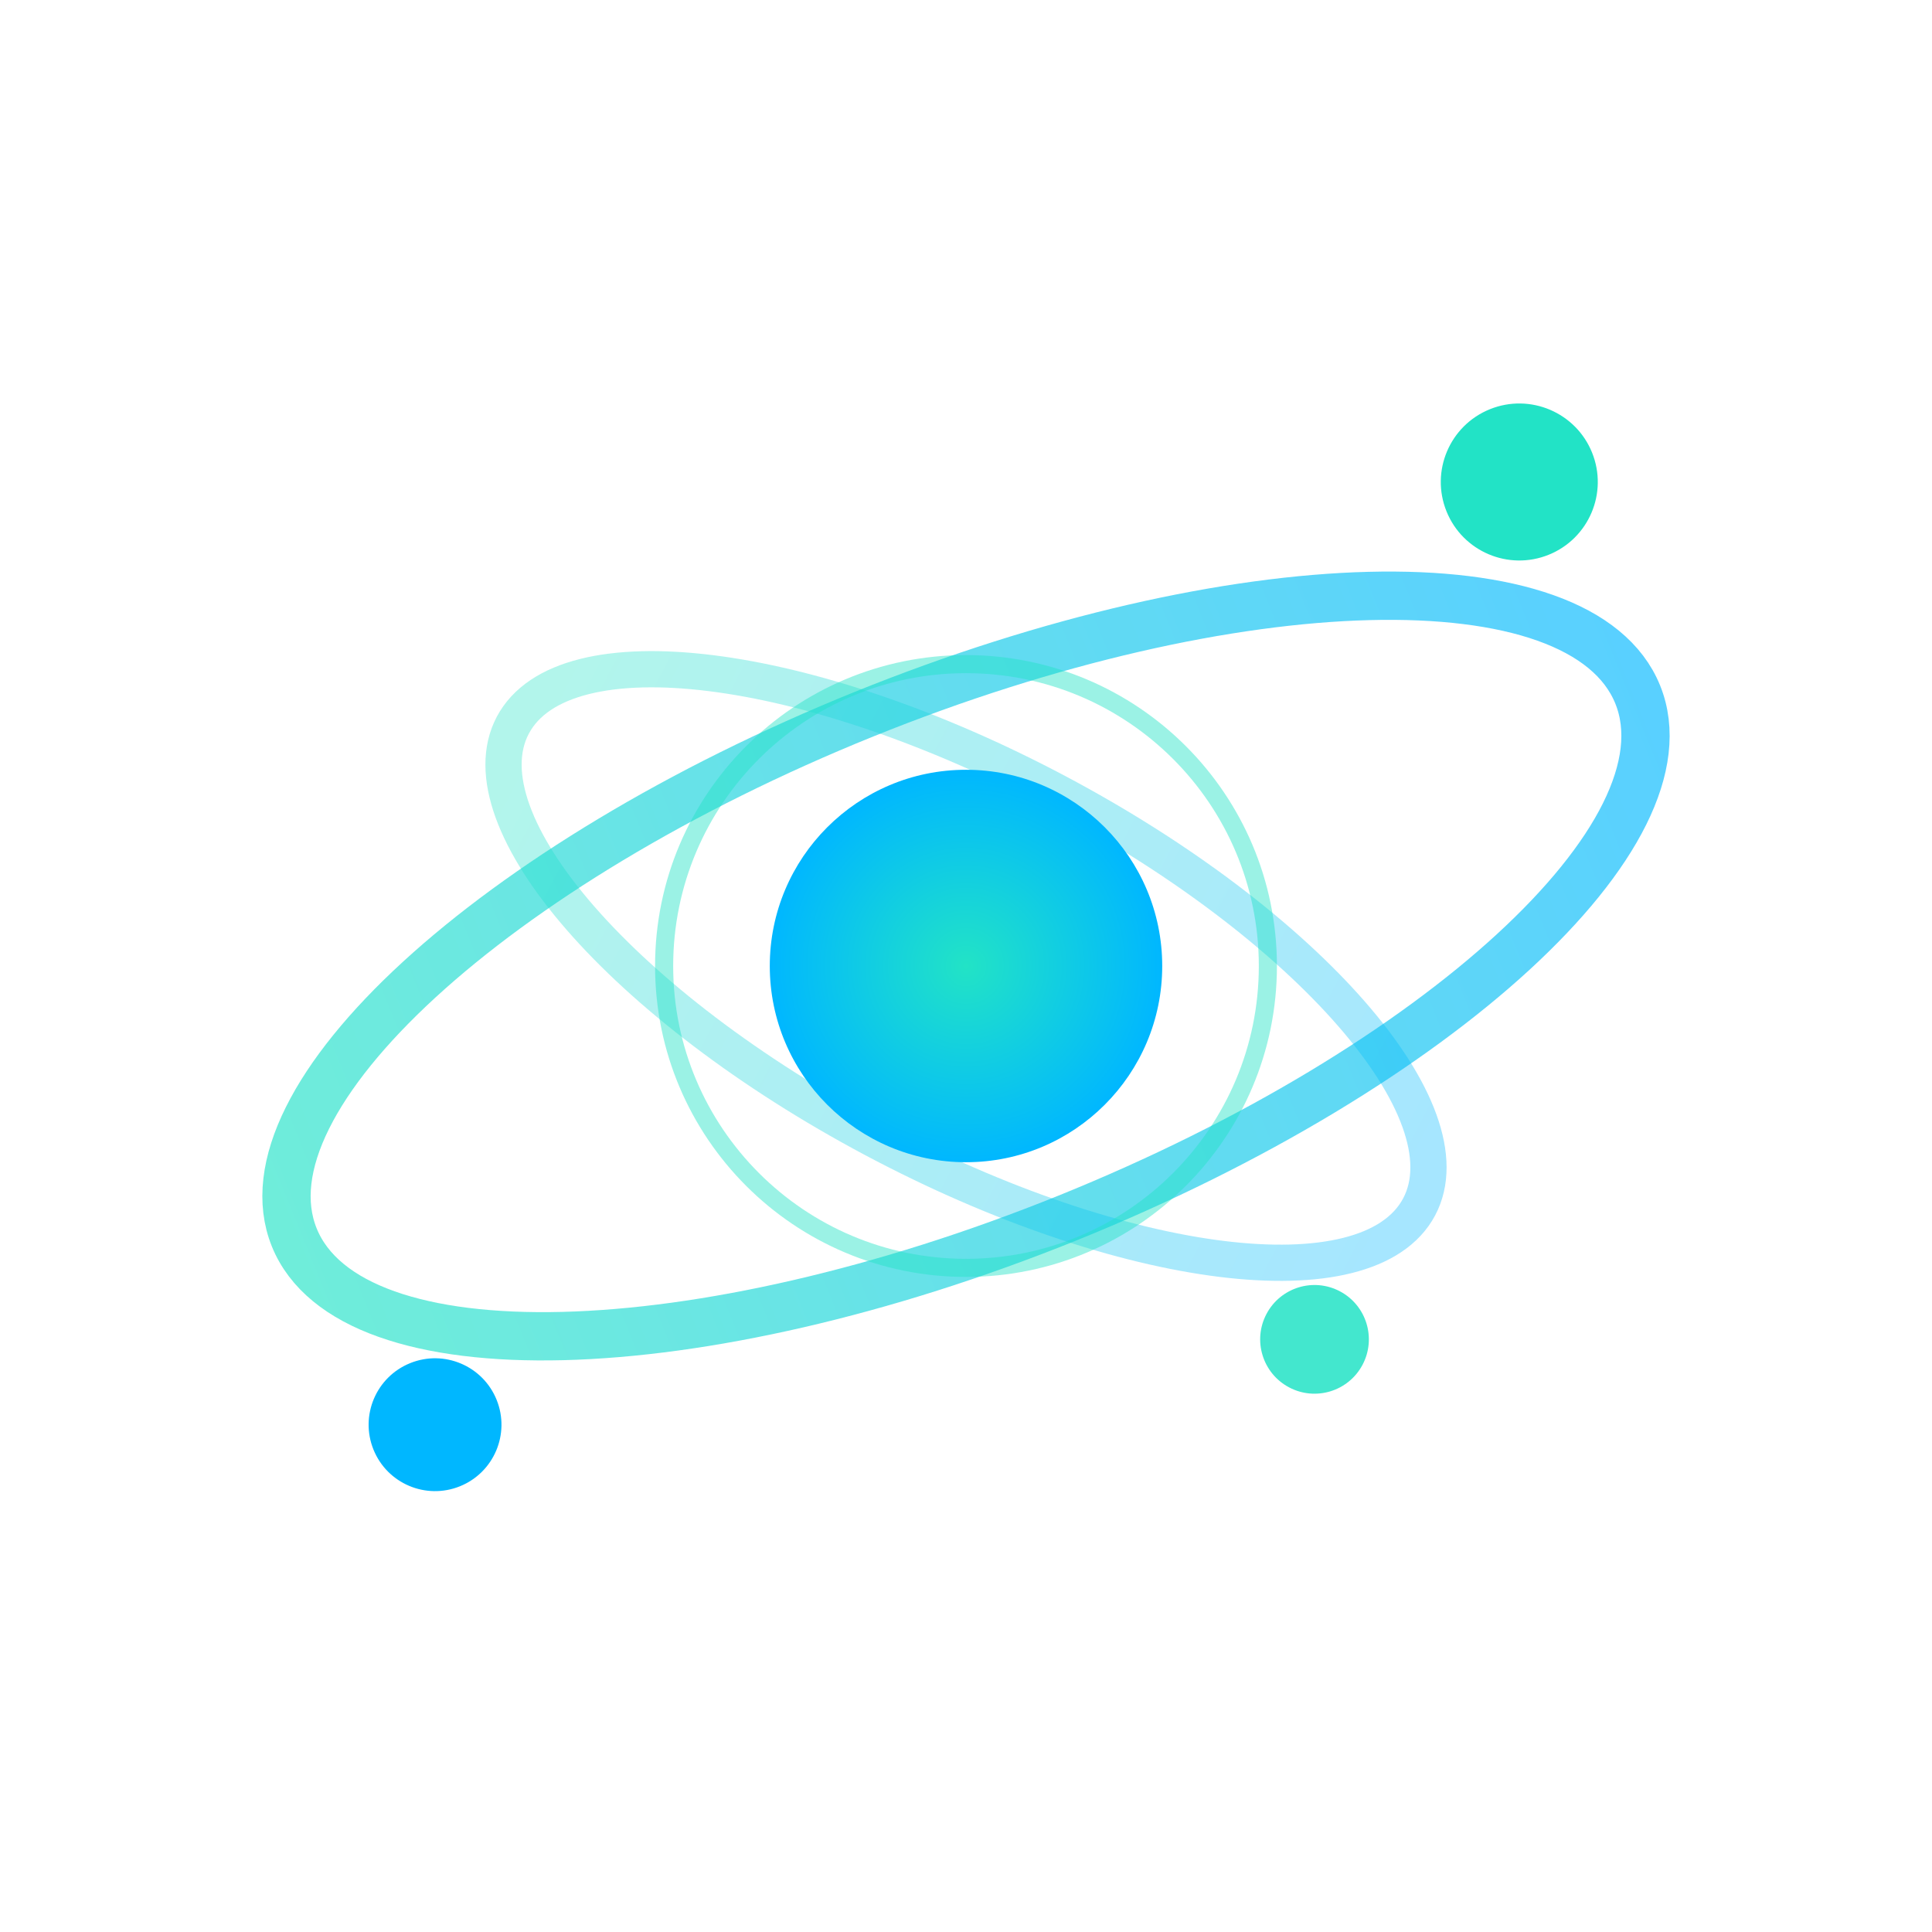
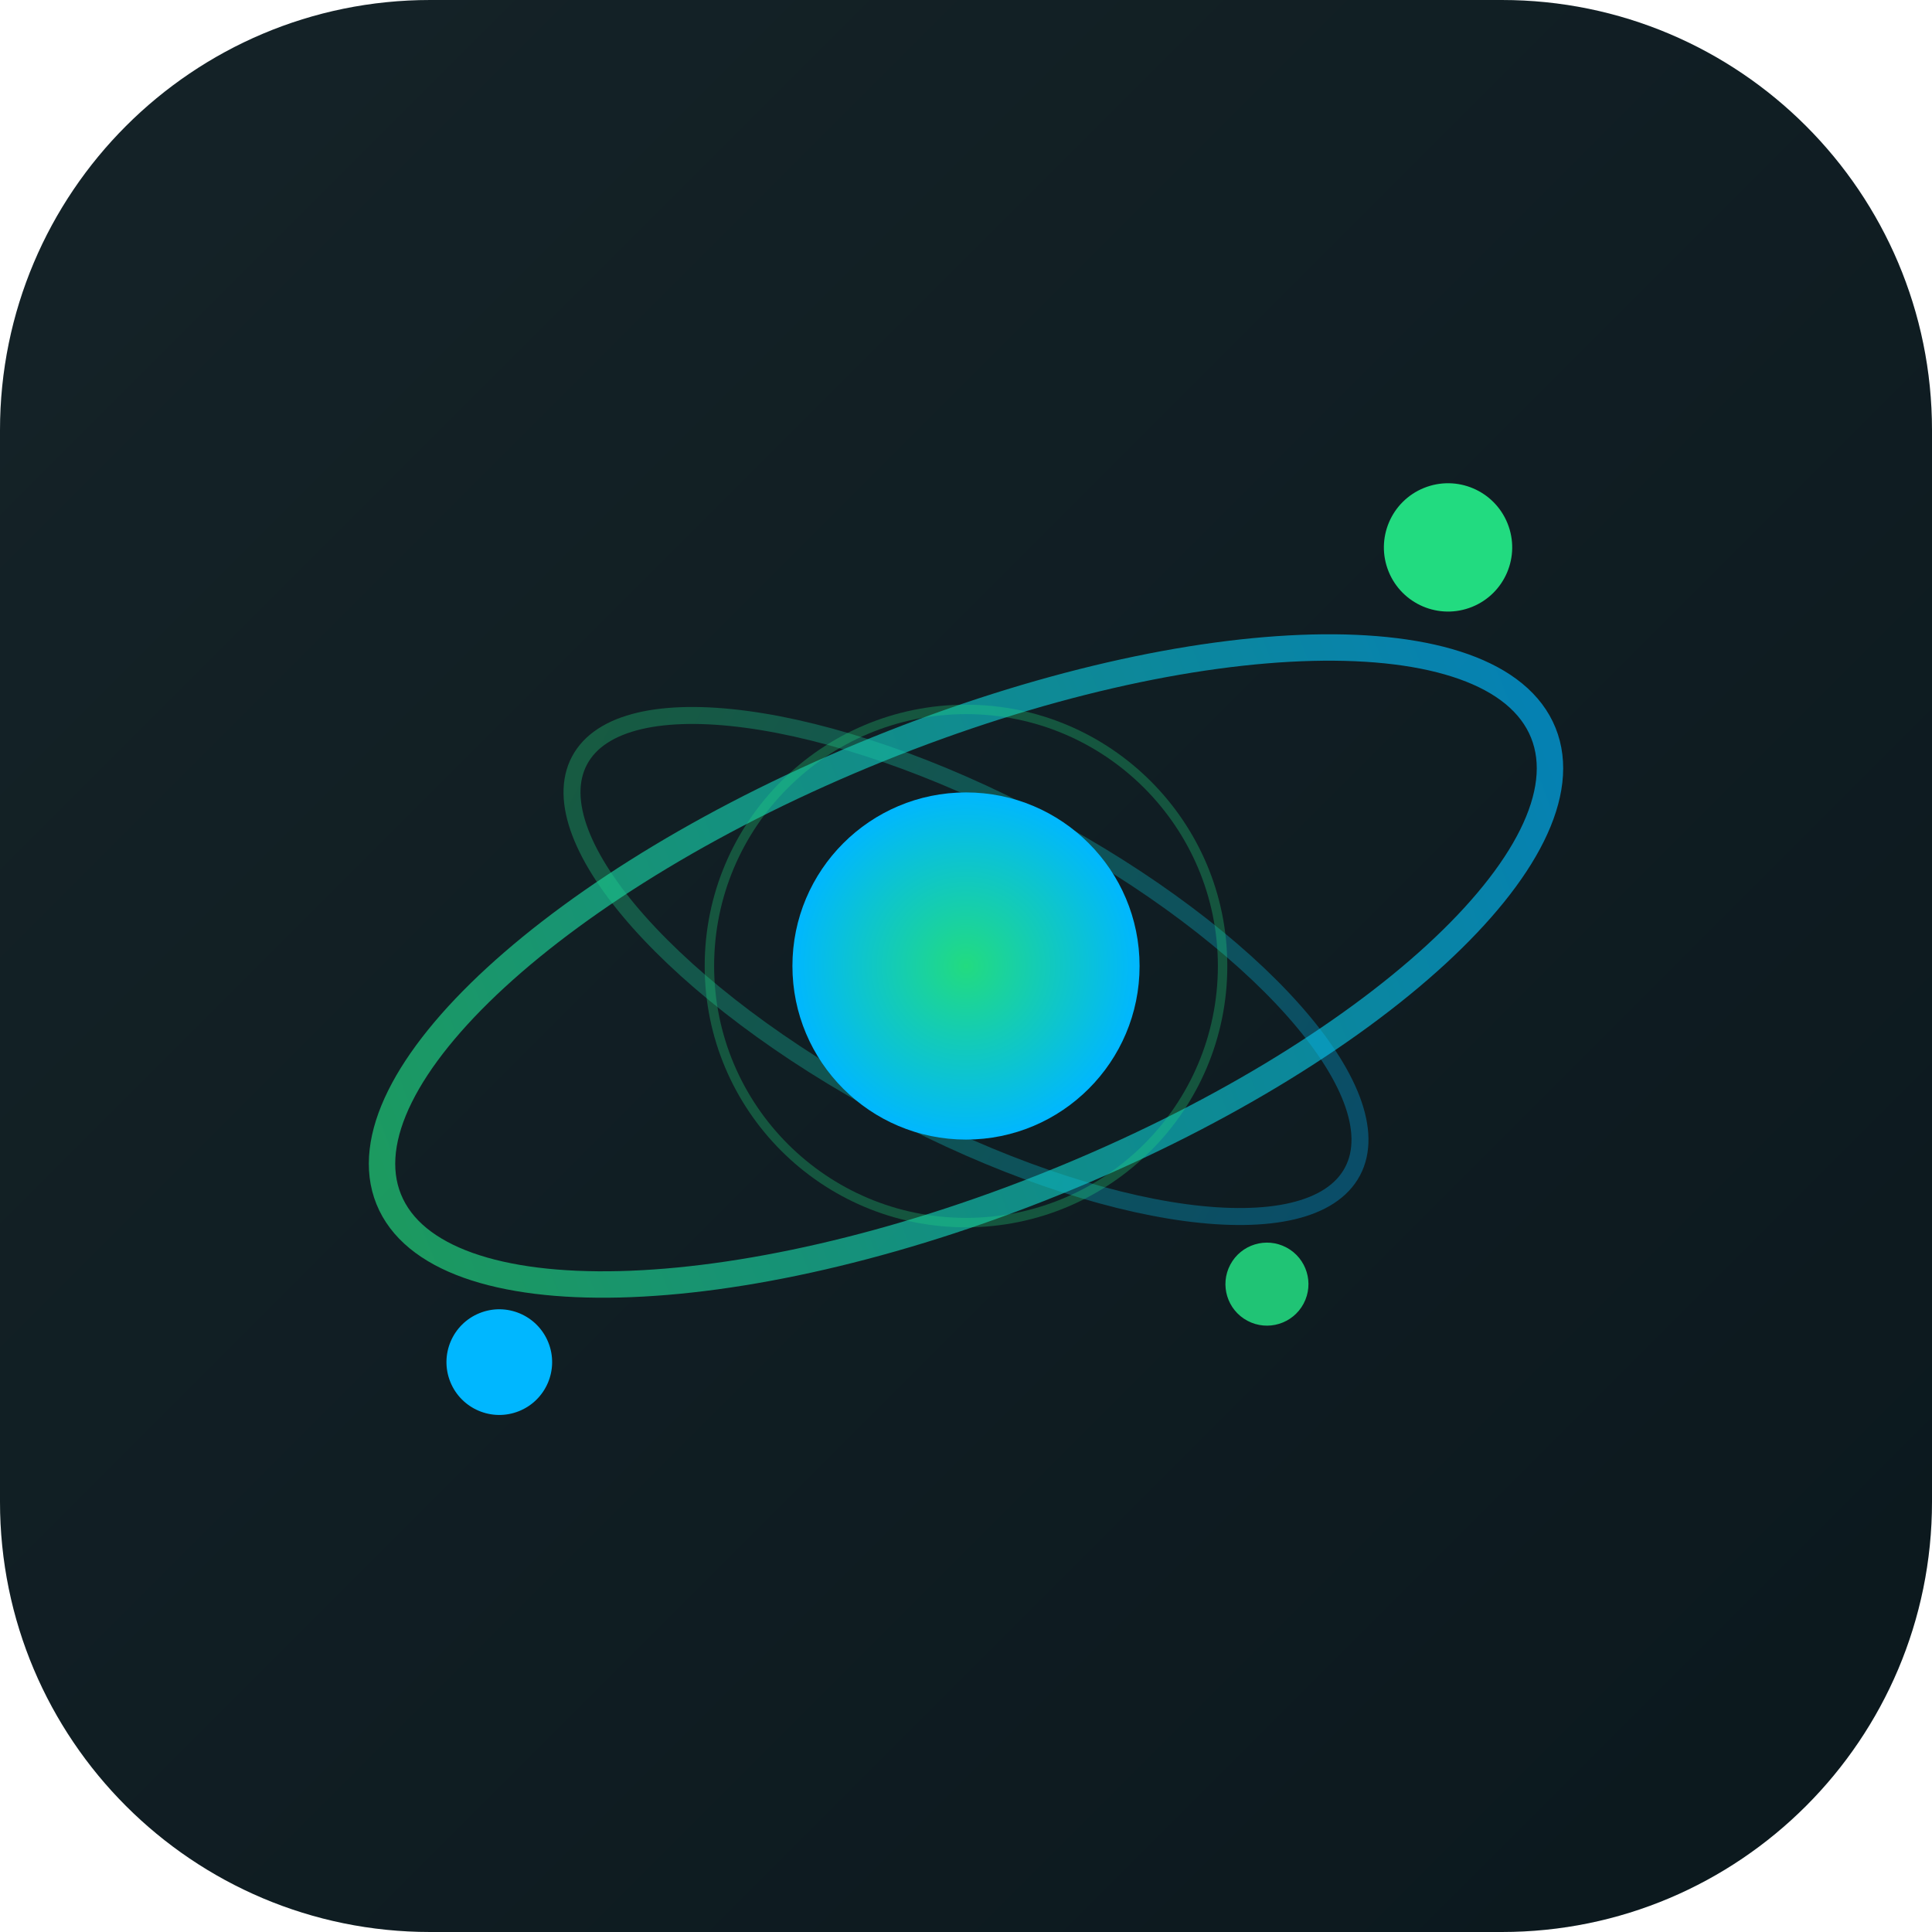
- <svg xmlns="http://www.w3.org/2000/svg" viewBox="0 0 64 64" width="64" height="64">
+ <svg xmlns="http://www.w3.org/2000/svg" viewBox="0 0 512 512" width="512" height="512">
  <defs>
-     <radialGradient id="core" cx="0.5" cy="0.5" r="0.5">
-       <stop offset="0" stop-color="#22E3C6" />
-       <stop offset="1" stop-color="#00B7FF" />
+     <linearGradient id="bg" x1="0" y1="0" x2="1" y2="1">
+       <stop offset="0%" stop-color="#141a24" />
+       <stop offset="100%" stop-color="#0a0f18" />
+     </linearGradient>
+     <radialGradient id="core" cx="50%" cy="50%" r="50%">
+       <stop offset="0%" stop-color="#22DB80" />
+       <stop offset="100%" stop-color="#00B7FF" />
    </radialGradient>
-     <linearGradient id="orbit" x1="0" y1="0" x2="1" y2="0">
-       <stop offset="0" stop-color="#22E3C6" />
-       <stop offset="1" stop-color="#00B7FF" />
+     <linearGradient id="orbit" x1="0%" y1="0%" x2="100%" y2="0%">
+       <stop offset="0%" stop-color="#22DB80" />
+       <stop offset="100%" stop-color="#00B7FF" />
    </linearGradient>
  </defs>
-   <g transform="translate(32,32)">
-     <ellipse cx="0" cy="0" rx="24" ry="9" fill="none" stroke="url(#orbit)" stroke-width="1.6" opacity="0.65" transform="rotate(-22)" />
-     <ellipse cx="0" cy="0" rx="17" ry="6.5" fill="none" stroke="url(#orbit)" stroke-width="1.2" opacity="0.35" transform="rotate(28)" />
+   <rect width="512" height="512" rx="114" ry="114" fill="url(#bg)" />
+   <rect width="512" height="512" rx="114" ry="114" fill="#22DB80" opacity="0.05" />
+   <g transform="translate(256,256)">
+     <ellipse cx="0" cy="0" rx="165" ry="62" fill="none" stroke="url(#orbit)" stroke-width="7" opacity="0.65" transform="rotate(-22)" />
+     <ellipse cx="0" cy="0" rx="116" ry="43" fill="none" stroke="url(#orbit)" stroke-width="4.5" opacity="0.32" transform="rotate(28)" />
    <g transform="rotate(-22)">
-       <circle cx="23" cy="-8" r="2.6" fill="#22E3C6" />
-       <circle cx="-22" cy="7.5" r="2.2" fill="#00B7FF" />
+       <circle cx="160" cy="-55" r="17" fill="#22DB80" />
+       <circle cx="-154" cy="51" r="14" fill="#00B7FF" />
    </g>
    <g transform="rotate(28)">
-       <circle cx="16" cy="5.5" r="1.8" fill="#22E3C6" opacity="0.85" />
+       <circle cx="110" cy="37" r="11" fill="#22DB80" opacity="0.88" />
    </g>
-     <circle cx="0" cy="0" r="10" fill="none" stroke="#22E3C6" stroke-width="0.6" opacity="0.45" />
-     <circle cx="0" cy="0" r="6.5" fill="url(#core)" />
+     <circle cx="0" cy="0" r="68" fill="none" stroke="#22DB80" stroke-width="2.5" opacity="0.30" />
+     <circle cx="0" cy="0" r="46" fill="url(#core)" />
  </g>
</svg>
